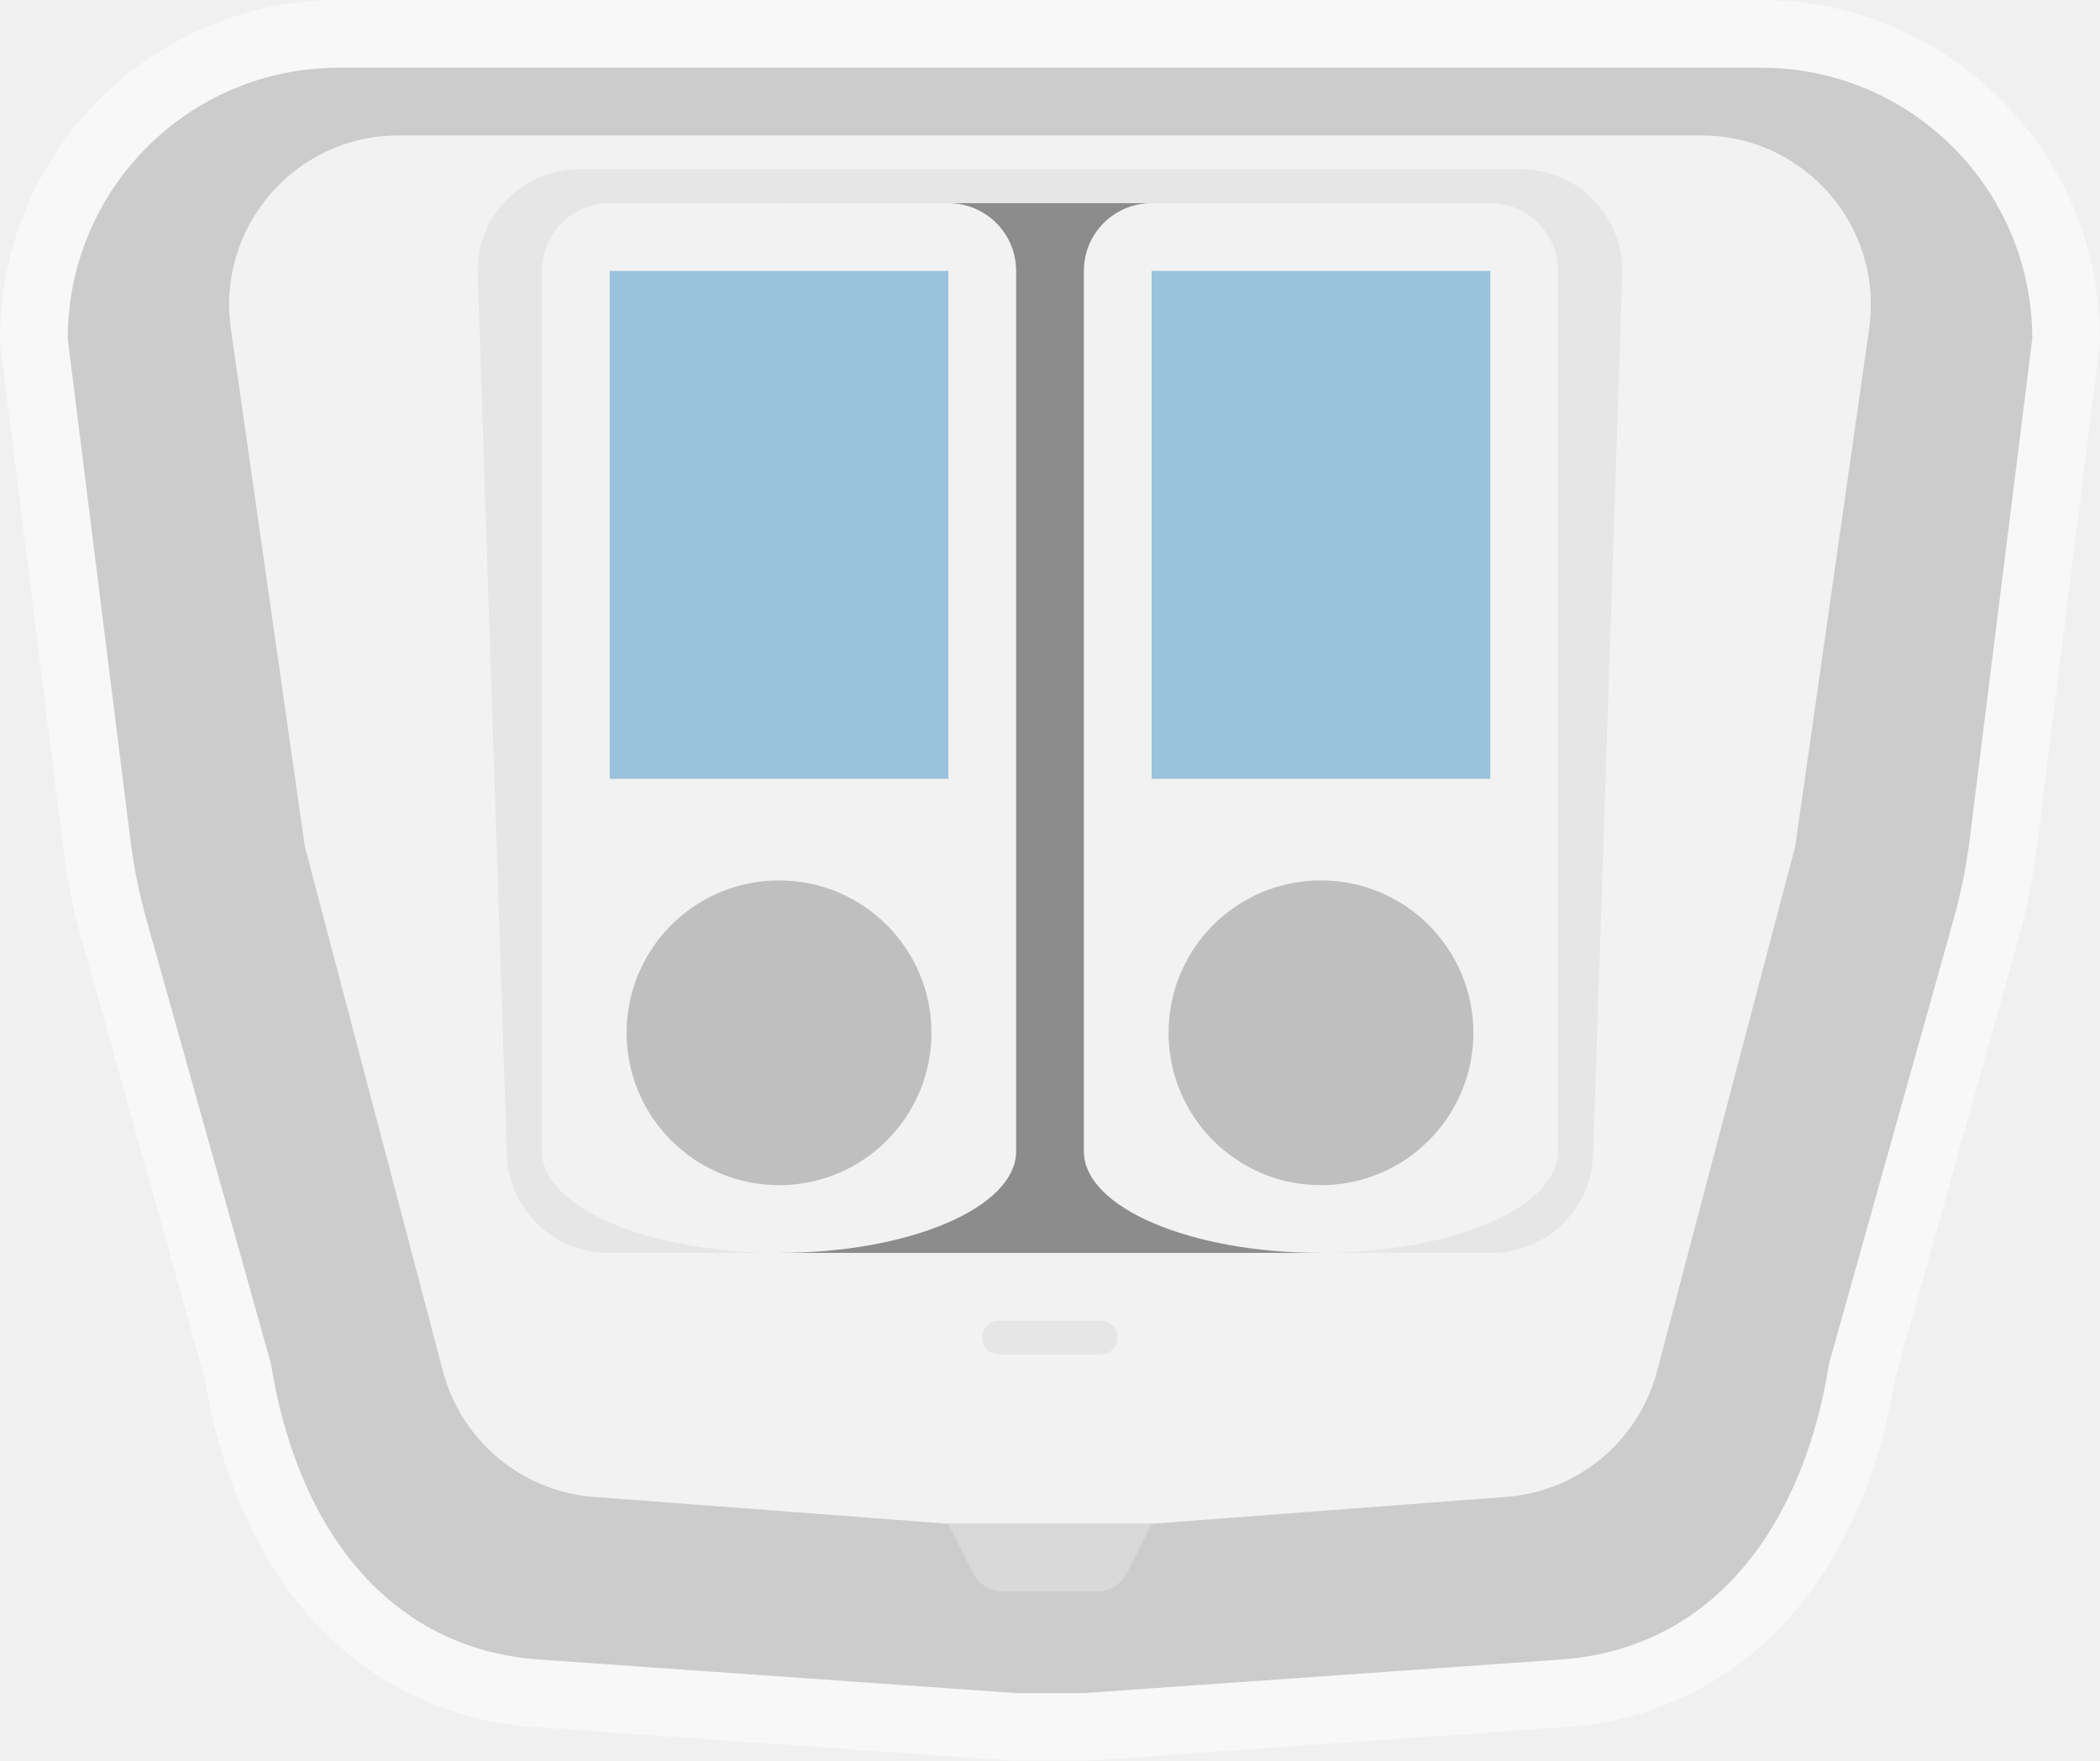
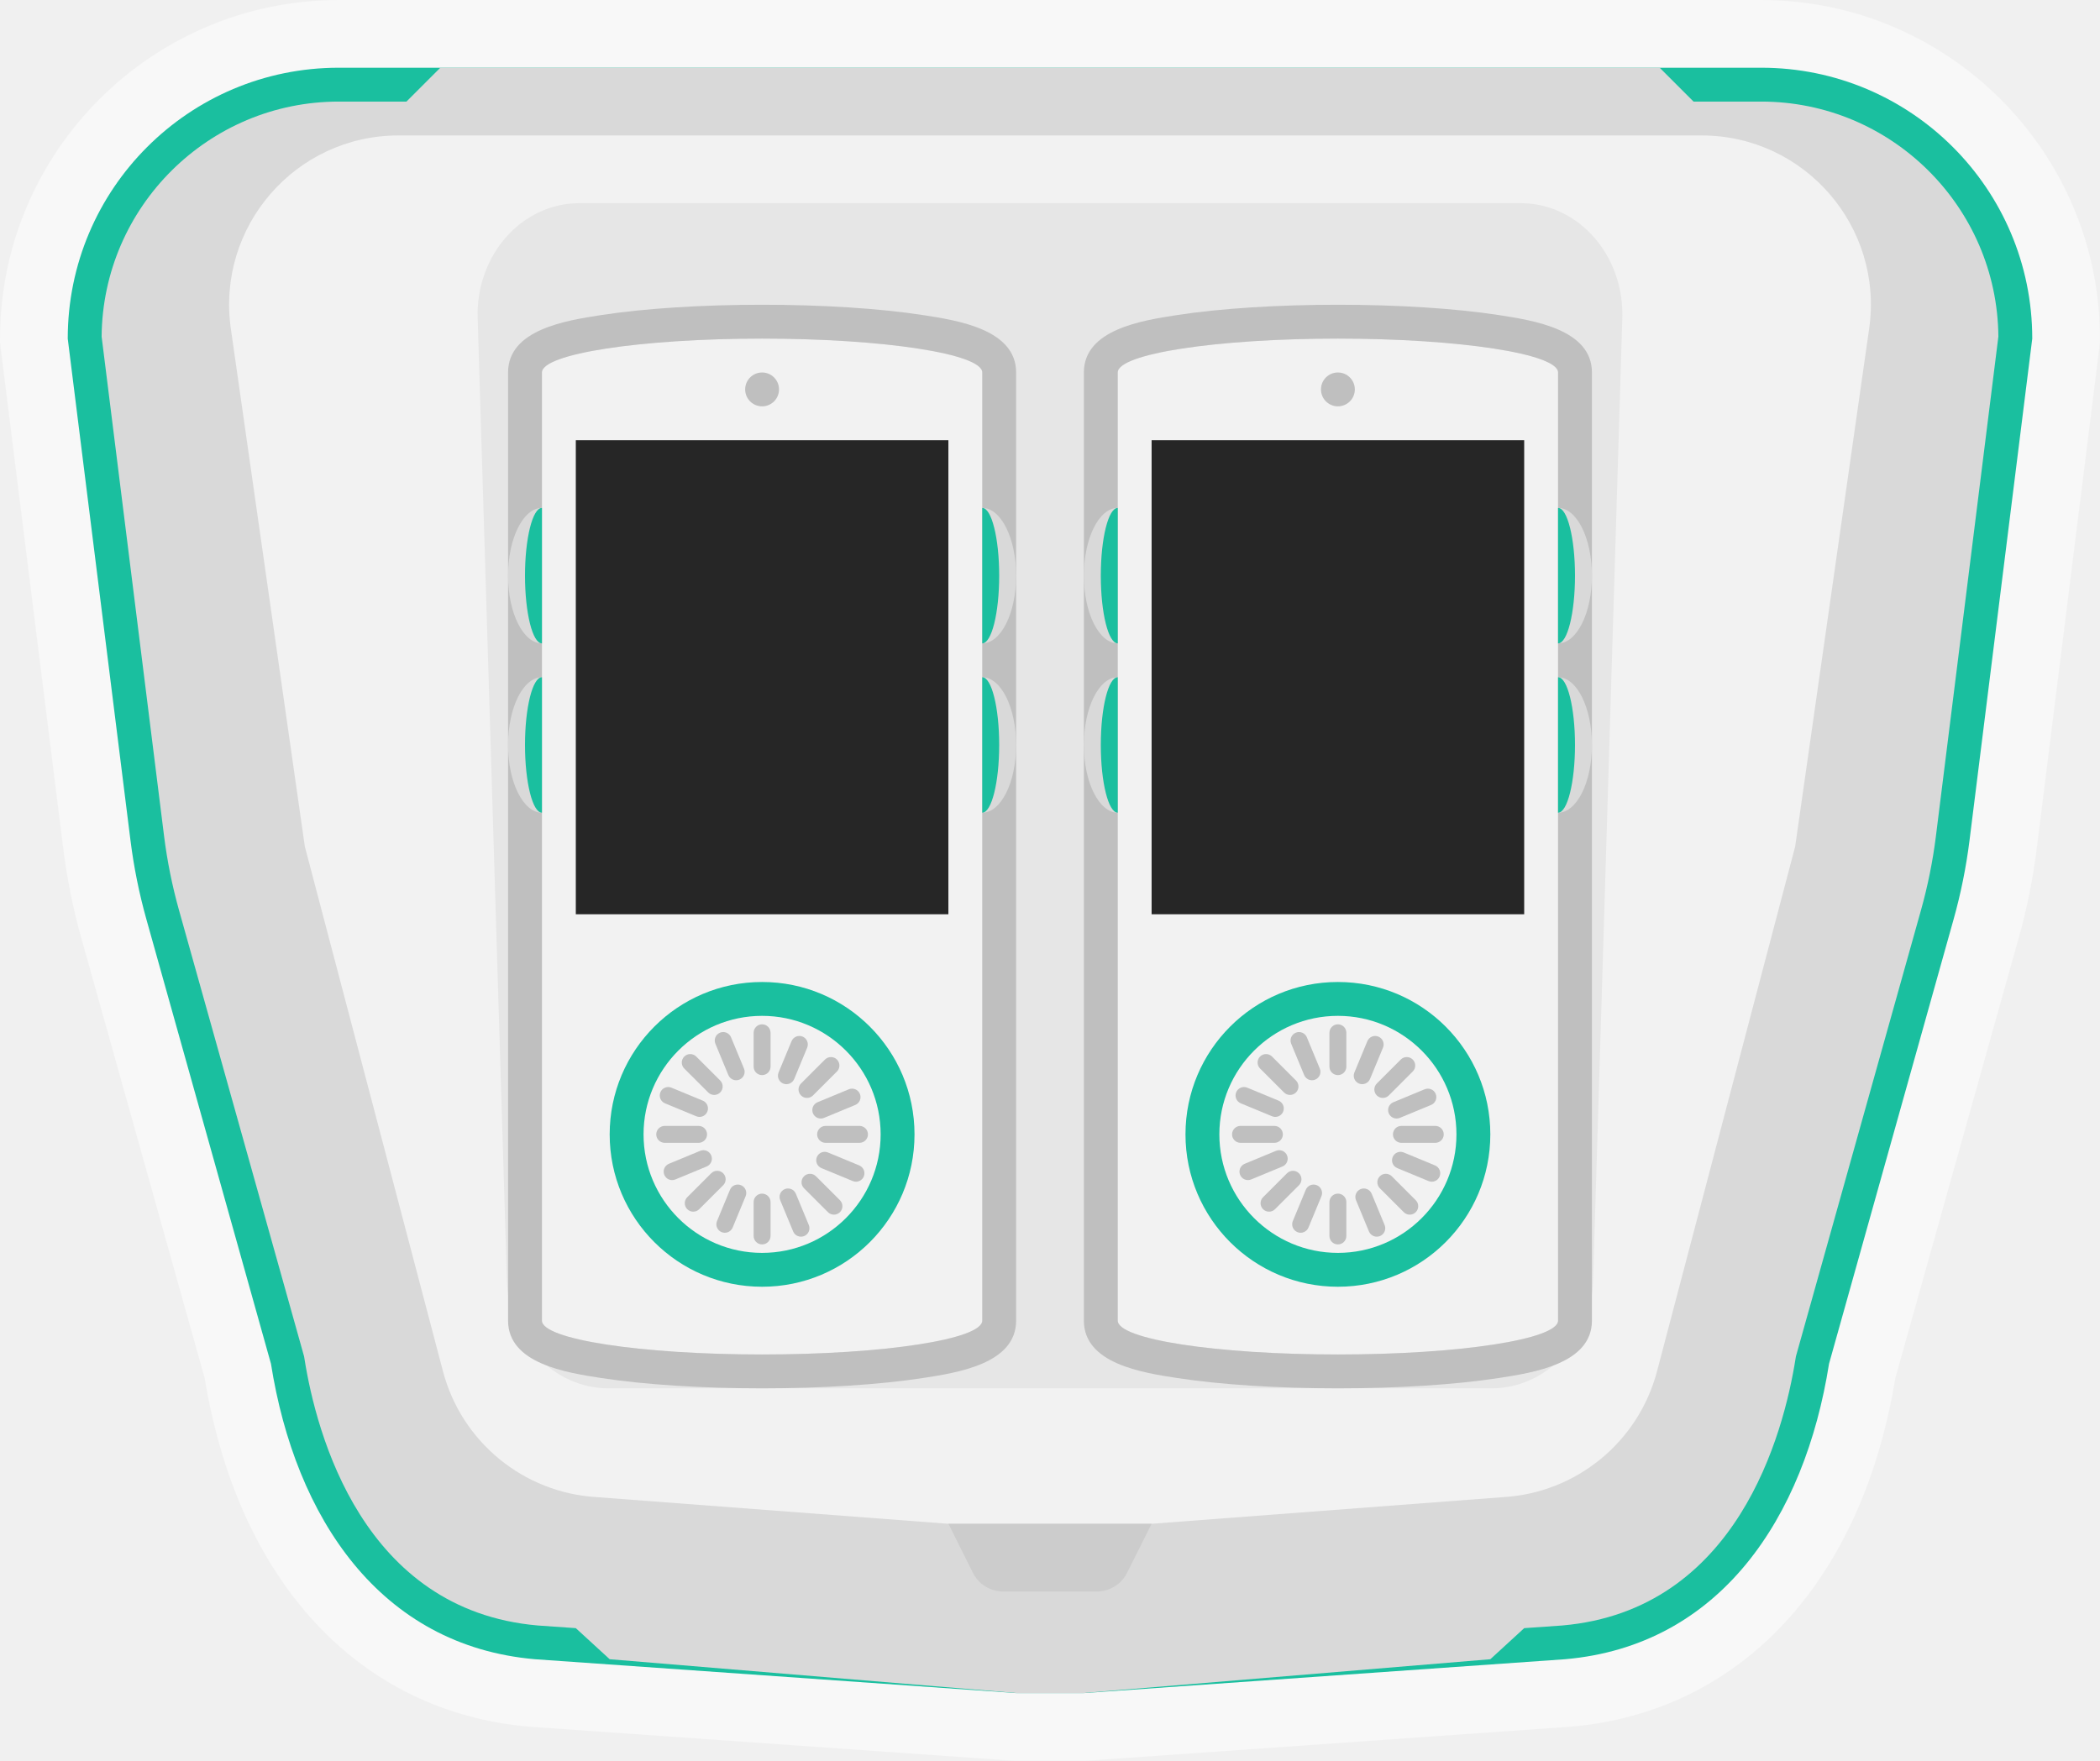
<svg xmlns="http://www.w3.org/2000/svg" viewBox="0 0 330.667 277.333" height="277.333" width="330.667" xml:space="preserve" id="svg2" version="1.1">
  <defs id="defs6">
    <clipPath id="clipPath18" clipPathUnits="userSpaceOnUse">
      <path id="path16" d="M 0,256 H 256 V 0 H 0 Z" />
    </clipPath>
    <clipPath id="clipPath26" clipPathUnits="userSpaceOnUse">
      <path id="path24" d="M 4,232 H 252 V 24 H 4 Z" />
    </clipPath>
  </defs>
  <g transform="matrix(1.333333,0,0,-1.333333,-5.333333,309.3333)" id="g10">
    <g id="g12">
      <g clip-path="url(#clipPath18)" id="g14">
        <g id="g20">
          <g id="g22" />
          <g id="g34">
            <g style="opacity:0.5" id="g32" clip-path="url(#clipPath26)">
              <g id="g30" transform="translate(212,232)">
                <path id="path28" style="fill:#ffffff;fill-opacity:1;fill-rule:nonzero;stroke:none" d="m 0,0 h -84 -84 c -22.056,0 -40,-17.944 -40,-40 v -0.498 l 0.062,-0.494 7.408,-59.265 c 0.442,-3.535 1.153,-7.066 2.114,-10.497 l 14.59,-52.066 c 3.95,-24.035 18.24,-39.406 38.299,-41.15 l 0.066,-0.006 0.065,-0.004 56.834,-4 0.281,-0.02 h 0.281 4 4 0.281 l 0.281,0.02 56.834,4 0.065,0.004 0.066,0.006 c 20.059,1.744 34.35,17.115 38.299,41.15 l 14.59,52.066 c 0.961,3.431 1.672,6.962 2.114,10.497 l 7.408,59.265 0.062,0.494 V -40 C 40,-17.944 22.056,0 0,0" />
              </g>
            </g>
          </g>
        </g>
        <g transform="translate(212,224)" id="g36">
-           <path id="path38" style="fill:#cccccc;fill-opacity:1;fill-rule:nonzero;stroke:none" d="m 0,0 h -84 -84 c -17.673,0 -32,-14.327 -32,-32 l 7.408,-59.265 c 0.394,-3.152 1.022,-6.271 1.88,-9.33 L -176,-153.099 c 2.866,-18.154 12.856,-33.309 31.166,-34.901 L -88,-192 h 4 4 l 56.834,4 c 18.31,1.592 28.3,16.747 31.166,34.901 l 14.713,52.504 c 0.856,3.059 1.485,6.178 1.879,9.33 L 32,-32 C 32,-14.327 17.673,0 0,0" />
-         </g>
-         <g transform="translate(204.9395,216)" id="g40">
-           <path id="path42" style="fill:#f2f2f2;fill-opacity:1;fill-rule:nonzero;stroke:none" d="m 0,0 h -153.879 c -12.171,0 -21.52,-10.78 -19.799,-22.829 l 8.739,-61.171 16.309,-61.976 c 2.201,-8.366 9.531,-14.368 18.167,-14.876 L -88.939,-164 h 24 l 41.523,3.148 c 8.636,0.508 15.966,6.51 18.167,14.876 L 11.061,-84 19.799,-22.829 C 21.521,-10.78 12.171,0 0,0" />
-         </g>
-         <g transform="translate(134,72)" id="g44">
-           <path id="path46" style="fill:#e6e6e6;fill-opacity:1;fill-rule:nonzero;stroke:none" d="m 0,0 h -12 c -1.104,0 -2,0.896 -2,2 0,1.104 0.896,2 2,2 H 0 C 1.104,4 2,3.104 2,2 2,0.896 1.104,0 0,0" />
+           <path id="path38" style="fill:#1abf9f;fill-opacity:1;fill-rule:nonzero;stroke:none" d="m 0,0 h -84 -84 c -17.673,0 -32,-14.327 -32,-32 l 7.408,-59.265 c 0.394,-3.152 1.022,-6.271 1.88,-9.33 L -176,-153.099 c 2.867,-18.154 12.856,-33.309 31.166,-34.901 L -88,-192 h 4 4 l 56.834,4 c 18.31,1.592 28.3,16.747 31.166,34.901 l 14.712,52.504 c 0.857,3.059 1.486,6.178 1.88,9.33 L 32,-32 C 32,-14.327 17.673,0 0,0" />
+         </g>
+         <g transform="translate(212,220)" id="g40">
+           <path id="path42" style="fill:#d9d9d9;fill-opacity:1;fill-rule:nonzero;stroke:none" d="m 0,0 c 15.359,0 27.869,-12.43 27.999,-27.759 l -7.376,-59.01 c -0.368,-2.945 -0.961,-5.888 -1.763,-8.747 l -14.712,-52.504 -0.063,-0.224 -0.036,-0.232 c -1.403,-8.879 -6.891,-29.721 -27.53,-31.537 L -28,-180.33 -32,-184 -80.141,-188 H -84 -87.859 l -48.141,4 -4,3.67 -4.519,0.317 c -20.64,1.816 -26.128,22.658 -27.53,31.537 l -0.036,0.232 -0.063,0.224 -14.713,52.504 c -0.801,2.859 -1.394,5.802 -1.762,8.747 l -7.376,59.01 C -195.87,-12.43 -183.359,0 -168,0 h 8 l 4,4 h 72 72 l 4,-4 h 8" />
+         </g>
+         <g transform="translate(204.9395,216)" id="g44">
+           <path id="path46" style="fill:#f2f2f2;fill-opacity:1;fill-rule:nonzero;stroke:none" d="m 0,0 h -153.879 c -12.171,0 -21.52,-10.78 -19.799,-22.829 l 8.739,-61.171 16.309,-61.976 c 2.201,-8.366 9.531,-14.368 18.167,-14.876 L -88.939,-164 h 24 l 41.523,3.148 c 8.636,0.508 15.966,6.51 18.167,14.876 L 11.061,-84 19.799,-22.829 C 21.521,-10.78 12.171,0 0,0" />
        </g>
        <g transform="translate(133.5283,44)" id="g48">
-           <path id="path50" style="fill:#d9d9d9;fill-opacity:1;fill-rule:nonzero;stroke:none" d="m 0,0 h -11.056 c -1.515,0 -2.901,0.856 -3.578,2.211 L -17.528,8 h 24 L 3.577,2.211 C 2.899,0.856 1.515,0 0,0" />
-         </g>
-         <g transform="translate(180.1416,84)" id="g52">
-           <path id="path54" style="fill:#e6e6e6;fill-opacity:1;fill-rule:nonzero;stroke:none" d="m 0,0 h -104.283 c -6.473,0 -11.779,5.133 -11.994,11.602 l -3.453,104 c -0.225,6.779 5.21,12.398 11.994,12.398 H 3.453 c 6.784,0 12.219,-5.619 11.993,-12.398 l -3.453,-104 C 11.779,5.133 6.473,0 0,0" />
-         </g>
-         <path id="path56" style="fill:#8c8c8c;fill-opacity:1;fill-rule:nonzero;stroke:none" d="M 160,84 H 96 v 124 h 64 z" />
-         <g transform="translate(140,208)" id="g58">
-           <path id="path60" style="fill:#f2f2f2;fill-opacity:1;fill-rule:nonzero;stroke:none" d="m 0,0 c -4.418,0 -8,-3.582 -8,-8 v -104 c 0,-6.627 12.536,-12 28,-12 15.464,0 28,5.373 28,12 V -8 c 0,4.418 -3.582,8 -8,8 z" />
-         </g>
-         <path id="path62" style="fill:#9bc2dd;fill-opacity:1;fill-rule:nonzero;stroke:none" d="m 180,140 h -40 v 60 h 40 z" />
-         <g transform="translate(178,110)" id="g64">
-           <path id="path66" style="fill:#bfbfbf;fill-opacity:1;fill-rule:nonzero;stroke:none" d="m 0,0 c 0,-9.941 -8.059,-18 -18,-18 -9.941,0 -18,8.059 -18,18 0,9.941 8.059,18 18,18 C -8.059,18 0,9.941 0,0" />
-         </g>
-         <g transform="translate(76,208)" id="g68">
-           <path id="path70" style="fill:#f2f2f2;fill-opacity:1;fill-rule:nonzero;stroke:none" d="m 0,0 c -4.418,0 -8,-3.582 -8,-8 v -104 c 0,-6.627 12.536,-12 28,-12 15.464,0 28,5.373 28,12 V -8 c 0,4.418 -3.582,8 -8,8 z" />
-         </g>
-         <path id="path72" style="fill:#9bc2dd;fill-opacity:1;fill-rule:nonzero;stroke:none" d="M 116,140 H 76 v 60 h 40 z" />
-         <g transform="translate(114,110)" id="g74">
-           <path id="path76" style="fill:#bfbfbf;fill-opacity:1;fill-rule:nonzero;stroke:none" d="m 0,0 c 0,-9.941 -8.059,-18 -18,-18 -9.941,0 -18,8.059 -18,18 0,9.941 8.059,18 18,18 C -8.059,18 0,9.941 0,0" />
+           <path id="path50" style="fill:#cccccc;fill-opacity:1;fill-rule:nonzero;stroke:none" d="m 0,0 h -11.056 c -1.515,0 -2.901,0.856 -3.578,2.211 L -17.528,8 h 24 L 3.577,2.211 C 2.899,0.856 1.515,0 0,0" />
+         </g>
+         <g transform="translate(180.1416,68)" id="g52">
+           <path id="path54" style="fill:#e6e6e6;fill-opacity:1;fill-rule:nonzero;stroke:none" d="m 0,0 h -104.283 c -6.473,0 -11.779,5.614 -11.994,12.689 l -3.453,113.75 c -0.225,7.416 5.21,13.561 11.994,13.561 H 3.453 c 6.784,0 12.219,-6.145 11.993,-13.561 L 11.993,12.689 C 11.779,5.614 6.473,0 0,0" />
+         </g>
+         <g transform="translate(94,192)" id="g56">
+           <path id="path58" style="fill:#f2f2f2;fill-opacity:1;fill-rule:nonzero;stroke:none" d="m 0,0 c -14.359,0 -26,-1.791 -26,-4 v -112 c 0,-2.209 11.641,-4 26,-4 14.359,0 26,1.791 26,4 V -4 C 26,-1.791 14.359,0 0,0" />
+         </g>
+         <g transform="translate(94,196)" id="g60">
+           <path id="path62" style="fill:#bfbfbf;fill-opacity:1;fill-rule:nonzero;stroke:none" d="M 0,0 C -7.142,0 -13.887,-0.433 -18.993,-1.218 -23.11,-1.852 -30,-2.912 -30,-8 v -112 c 0,-5.089 6.89,-6.148 11.007,-6.782 C -13.887,-127.567 -7.142,-128 0,-128 c 7.142,0 13.887,0.433 18.993,1.218 C 23.11,-126.148 30,-125.089 30,-120 V -8 c 0,5.088 -6.89,6.148 -11.007,6.782 C 13.887,-0.433 7.142,0 0,0 m 0,-4 c 14.359,0 26,-1.791 26,-4 v -112 c 0,-2.209 -11.641,-4 -26,-4 -14.359,0 -26,1.791 -26,4 V -8 c 0,2.209 11.641,4 26,4" />
+         </g>
+         <path id="path64" style="fill:#262626;fill-opacity:1;fill-rule:nonzero;stroke:none" d="M 116,124 H 72 v 56 h 44 z" />
+         <g transform="translate(94,116)" id="g66">
+           <path id="path68" style="fill:#1abf9f;fill-opacity:1;fill-rule:nonzero;stroke:none" d="m 0,0 c -9.941,0 -18,-8.059 -18,-18 0,-9.941 8.059,-18 18,-18 9.941,0 18,8.059 18,18 C 18,-8.059 9.941,0 0,0" />
+         </g>
+         <g transform="translate(94,112)" id="g70">
+           <path id="path72" style="fill:#f2f2f2;fill-opacity:1;fill-rule:nonzero;stroke:none" d="m 0,0 c 7.72,0 14,-6.28 14,-14 0,-7.72 -6.28,-14 -14,-14 -7.72,0 -14,6.28 -14,14 0,7.72 6.28,14 14,14" />
+         </g>
+         <g transform="translate(120,172)" id="g74">
+           <path id="path76" style="fill:#d9d9d9;fill-opacity:1;fill-rule:nonzero;stroke:none" d="m 0,0 v -16 c 2.209,0 4,3.582 4,8 0,4.418 -1.791,8 -4,8" />
+         </g>
+         <g transform="translate(120,152)" id="g78">
+           <path id="path80" style="fill:#d9d9d9;fill-opacity:1;fill-rule:nonzero;stroke:none" d="m 0,0 v -16 c 2.209,0 4,3.582 4,8 0,4.418 -1.791,8 -4,8" />
+         </g>
+         <g transform="translate(68,136)" id="g82">
+           <path id="path84" style="fill:#d9d9d9;fill-opacity:1;fill-rule:nonzero;stroke:none" d="M 0,0 V 16 C -2.209,16 -4,12.418 -4,8 -4,3.582 -2.209,0 0,0" />
+         </g>
+         <g transform="translate(68,156)" id="g86">
+           <path id="path88" style="fill:#d9d9d9;fill-opacity:1;fill-rule:nonzero;stroke:none" d="M 0,0 V 16 C -2.209,16 -4,12.418 -4,8 -4,3.582 -2.209,0 0,0" />
+         </g>
+         <g transform="translate(96,186)" id="g90">
+           <path id="path92" style="fill:#bfbfbf;fill-opacity:1;fill-rule:nonzero;stroke:none" d="m 0,0 c 0,-1.104 -0.896,-2 -2,-2 -1.104,0 -2,0.896 -2,2 0,1.104 0.896,2 2,2 1.104,0 2,-0.896 2,-2" />
+         </g>
+         <g transform="translate(94,105)" id="g94">
+           <path id="path96" style="fill:#bfbfbf;fill-opacity:1;fill-rule:nonzero;stroke:none" d="M 0,0 V 0 C -0.552,0 -1,0.447 -1,1 V 5 C -1,5.553 -0.552,6 0,6 0.552,6 1,5.553 1,5 V 1 C 1,0.447 0.552,0 0,0" />
+         </g>
+         <g transform="translate(94,85)" id="g98">
+           <path id="path100" style="fill:#bfbfbf;fill-opacity:1;fill-rule:nonzero;stroke:none" d="M 0,0 V 0 C -0.552,0 -1,0.447 -1,1 V 5 C -1,5.553 -0.552,6 0,6 0.552,6 1,5.553 1,5 V 1 C 1,0.447 0.552,0 0,0" />
+         </g>
+         <g transform="translate(100.5,98)" id="g102">
+           <path id="path104" style="fill:#bfbfbf;fill-opacity:1;fill-rule:nonzero;stroke:none" d="M 0,0 V 0 C 0,0.553 0.448,1 1,1 H 5 C 5.552,1 6,0.553 6,0 6,-0.553 5.552,-1 5,-1 H 1 C 0.448,-1 0,-0.553 0,0" />
+         </g>
+         <g transform="translate(81.5,98)" id="g106">
+           <path id="path108" style="fill:#bfbfbf;fill-opacity:1;fill-rule:nonzero;stroke:none" d="M 0,0 V 0 C 0,0.553 0.448,1 1,1 H 5 C 5.552,1 6,0.553 6,0 6,-0.553 5.552,-1 5,-1 H 1 C 0.448,-1 0,-0.553 0,0" />
+         </g>
+         <g transform="translate(87.5327,100.6787)" id="g110">
+           <path id="path112" style="fill:#bfbfbf;fill-opacity:1;fill-rule:nonzero;stroke:none" d="m 0,0 v 0 c -0.211,-0.51 -0.796,-0.753 -1.307,-0.541 l -3.695,1.53 c -0.51,0.212 -0.752,0.797 -0.541,1.307 0.211,0.511 0.796,0.753 1.306,0.541 l 3.696,-1.53 C -0.031,1.096 0.211,0.511 0,0" />
+         </g>
+         <g transform="translate(106.0103,93.0254)" id="g114">
+           <path id="path116" style="fill:#bfbfbf;fill-opacity:1;fill-rule:nonzero;stroke:none" d="m 0,0 v 0 c -0.211,-0.511 -0.796,-0.753 -1.306,-0.541 l -3.696,1.53 c -0.51,0.211 -0.752,0.796 -0.541,1.307 0.211,0.51 0.796,0.753 1.307,0.541 l 3.695,-1.53 C -0.031,1.095 0.211,0.51 0,0" />
+         </g>
+         <g transform="translate(96.4873,104.0049)" id="g118">
+           <path id="path120" style="fill:#bfbfbf;fill-opacity:1;fill-rule:nonzero;stroke:none" d="M 0,0 V 0 C -0.51,0.212 -0.752,0.797 -0.541,1.307 L 0.99,5.002 C 1.201,5.513 1.786,5.755 2.296,5.544 2.807,5.332 3.049,4.747 2.837,4.237 L 1.307,0.542 C 1.095,0.031 0.51,-0.211 0,0" />
+         </g>
+         <g transform="translate(89.2163,86.4512)" id="g122">
+           <path id="path124" style="fill:#bfbfbf;fill-opacity:1;fill-rule:nonzero;stroke:none" d="M 0,0 V 0 C -0.51,0.212 -0.752,0.797 -0.541,1.307 L 0.99,5.002 C 1.201,5.513 1.786,5.755 2.296,5.544 2.807,5.332 3.049,4.747 2.837,4.237 L 1.307,0.542 C 1.095,0.031 0.51,-0.211 0,0" />
+         </g>
+         <g transform="translate(91.3213,104.4668)" id="g126">
+           <path id="path128" style="fill:#bfbfbf;fill-opacity:1;fill-rule:nonzero;stroke:none" d="m 0,0 v 0 c -0.51,-0.211 -1.095,0.031 -1.307,0.542 l -1.53,3.695 c -0.212,0.51 0.03,1.095 0.541,1.307 0.51,0.211 1.095,-0.031 1.306,-0.541 L 0.541,1.307 C 0.752,0.797 0.51,0.212 0,0" />
+         </g>
+         <g transform="translate(98.9751,85.9893)" id="g130">
+           <path id="path132" style="fill:#bfbfbf;fill-opacity:1;fill-rule:nonzero;stroke:none" d="m 0,0 v 0 c -0.51,-0.211 -1.095,0.031 -1.307,0.541 l -1.53,3.696 c -0.212,0.51 0.03,1.095 0.541,1.307 0.51,0.211 1.095,-0.031 1.306,-0.542 L 0.541,1.307 C 0.752,0.797 0.51,0.212 0,0" />
+         </g>
+         <g transform="translate(100.0054,100.4873)" id="g134">
+           <path id="path136" style="fill:#bfbfbf;fill-opacity:1;fill-rule:nonzero;stroke:none" d="M 0,0 V 0 C -0.211,0.511 0.031,1.096 0.541,1.307 L 4.236,2.838 C 4.747,3.049 5.332,2.807 5.543,2.296 5.754,1.786 5.512,1.201 5.002,0.989 L 1.307,-0.541 C 0.796,-0.752 0.211,-0.51 0,0" />
+         </g>
+         <g transform="translate(82.4517,93.2168)" id="g138">
+           <path id="path140" style="fill:#bfbfbf;fill-opacity:1;fill-rule:nonzero;stroke:none" d="m 0,0 v 0 c -0.211,0.51 0.031,1.095 0.541,1.307 l 3.695,1.53 C 4.747,3.048 5.332,2.806 5.543,2.296 5.754,1.785 5.512,1.2 5.002,0.989 L 1.307,-0.542 C 0.796,-0.753 0.211,-0.511 0,0" />
+         </g>
+         <g transform="translate(89.0503,102.9502)" id="g142">
+           <path id="path144" style="fill:#bfbfbf;fill-opacity:1;fill-rule:nonzero;stroke:none" d="m 0,0 v 0 c -0.391,-0.391 -1.024,-0.391 -1.414,0 l -2.829,2.828 c -0.39,0.391 -0.39,1.024 0,1.414 0.391,0.391 1.024,0.391 1.414,0 L 0,1.414 C 0.391,1.023 0.391,0.39 0,0" />
+         </g>
+         <g transform="translate(103.1924,88.8076)" id="g146">
+           <path id="path148" style="fill:#bfbfbf;fill-opacity:1;fill-rule:nonzero;stroke:none" d="m 0,0 v 0 c -0.391,-0.391 -1.024,-0.391 -1.414,0 l -2.829,2.828 c -0.39,0.391 -0.39,1.025 0,1.414 0.391,0.391 1.024,0.391 1.414,0 L 0,1.414 C 0.391,1.023 0.391,0.391 0,0" />
+         </g>
+         <g transform="translate(98.5962,102.5967)" id="g150">
+           <path id="path152" style="fill:#bfbfbf;fill-opacity:1;fill-rule:nonzero;stroke:none" d="m 0,0 v 0 c -0.391,0.39 -0.391,1.023 0,1.414 l 2.829,2.828 c 0.39,0.391 1.023,0.391 1.414,0 0.39,-0.39 0.39,-1.023 0,-1.414 L 1.414,0 C 1.024,-0.391 0.391,-0.391 0,0" />
+         </g>
+         <g transform="translate(85.1611,89.1611)" id="g154">
+           <path id="path156" style="fill:#bfbfbf;fill-opacity:1;fill-rule:nonzero;stroke:none" d="m 0,0 v 0 c -0.391,0.391 -0.391,1.023 0,1.414 l 2.829,2.828 c 0.39,0.391 1.023,0.391 1.414,0 0.39,-0.389 0.39,-1.023 0,-1.414 L 1.414,0 C 1.024,-0.391 0.391,-0.391 0,0" />
+         </g>
+         <g transform="translate(162,192)" id="g158">
+           <path id="path160" style="fill:#f2f2f2;fill-opacity:1;fill-rule:nonzero;stroke:none" d="m 0,0 c -14.359,0 -26,-1.791 -26,-4 v -112 c 0,-2.209 11.641,-4 26,-4 14.359,0 26,1.791 26,4 V -4 C 26,-1.791 14.359,0 0,0" />
+         </g>
+         <g transform="translate(162,196)" id="g162">
+           <path id="path164" style="fill:#bfbfbf;fill-opacity:1;fill-rule:nonzero;stroke:none" d="M 0,0 C -7.143,0 -13.888,-0.433 -18.993,-1.218 -23.109,-1.852 -30,-2.912 -30,-8 v -112 c 0,-5.089 6.891,-6.148 11.007,-6.782 C -13.888,-127.567 -7.142,-128 0,-128 c 7.142,0 13.888,0.433 18.993,1.218 C 23.109,-126.148 30,-125.089 30,-120 V -8 c 0,5.088 -6.891,6.148 -11.007,6.782 C 13.888,-0.433 7.143,0 0,0 m 0,-4 c 14.359,0 26,-1.791 26,-4 v -112 c 0,-2.209 -11.641,-4 -26,-4 -14.359,0 -26,1.791 -26,4 V -8 c 0,2.209 11.641,4 26,4" />
+         </g>
+         <path id="path166" style="fill:#262626;fill-opacity:1;fill-rule:nonzero;stroke:none" d="m 184,124 h -44 v 56 h 44 z" />
+         <g transform="translate(162,116)" id="g168">
+           <path id="path170" style="fill:#1abf9f;fill-opacity:1;fill-rule:nonzero;stroke:none" d="m 0,0 c -9.941,0 -18,-8.059 -18,-18 0,-9.941 8.059,-18 18,-18 9.941,0 18,8.059 18,18 C 18,-8.059 9.941,0 0,0" />
+         </g>
+         <g transform="translate(162,112)" id="g172">
+           <path id="path174" style="fill:#f2f2f2;fill-opacity:1;fill-rule:nonzero;stroke:none" d="m 0,0 c 7.72,0 14,-6.28 14,-14 0,-7.72 -6.28,-14 -14,-14 -7.72,0 -14,6.28 -14,14 0,7.72 6.28,14 14,14" />
+         </g>
+         <g transform="translate(188,172)" id="g176">
+           <path id="path178" style="fill:#d9d9d9;fill-opacity:1;fill-rule:nonzero;stroke:none" d="m 0,0 v -16 c 2.209,0 4,3.582 4,8 0,4.418 -1.791,8 -4,8" />
+         </g>
+         <g transform="translate(188,152)" id="g180">
+           <path id="path182" style="fill:#d9d9d9;fill-opacity:1;fill-rule:nonzero;stroke:none" d="m 0,0 v -16 c 2.209,0 4,3.582 4,8 0,4.418 -1.791,8 -4,8" />
+         </g>
+         <g transform="translate(136,136)" id="g184">
+           <path id="path186" style="fill:#d9d9d9;fill-opacity:1;fill-rule:nonzero;stroke:none" d="M 0,0 V 16 C -2.209,16 -4,12.418 -4,8 -4,3.582 -2.209,0 0,0" />
+         </g>
+         <g transform="translate(136,156)" id="g188">
+           <path id="path190" style="fill:#d9d9d9;fill-opacity:1;fill-rule:nonzero;stroke:none" d="M 0,0 V 16 C -2.209,16 -4,12.418 -4,8 -4,3.582 -2.209,0 0,0" />
+         </g>
+         <g transform="translate(164,186)" id="g192">
+           <path id="path194" style="fill:#bfbfbf;fill-opacity:1;fill-rule:nonzero;stroke:none" d="m 0,0 c 0,-1.104 -0.896,-2 -2,-2 -1.104,0 -2,0.896 -2,2 0,1.104 0.896,2 2,2 1.104,0 2,-0.896 2,-2" />
+         </g>
+         <g transform="translate(162,105)" id="g196">
+           <path id="path198" style="fill:#bfbfbf;fill-opacity:1;fill-rule:nonzero;stroke:none" d="M 0,0 V 0 C -0.553,0 -1,0.447 -1,1 V 5 C -1,5.553 -0.553,6 0,6 0.553,6 1,5.553 1,5 V 1 C 1,0.447 0.553,0 0,0" />
+         </g>
+         <g transform="translate(162,85)" id="g200">
+           <path id="path202" style="fill:#bfbfbf;fill-opacity:1;fill-rule:nonzero;stroke:none" d="M 0,0 V 0 C -0.553,0 -1,0.447 -1,1 V 5 C -1,5.553 -0.553,6 0,6 0.553,6 1,5.553 1,5 V 1 C 1,0.447 0.553,0 0,0" />
+         </g>
+         <g transform="translate(168.5,98)" id="g204">
+           <path id="path206" style="fill:#bfbfbf;fill-opacity:1;fill-rule:nonzero;stroke:none" d="M 0,0 V 0 C 0,0.553 0.447,1 1,1 H 5 C 5.553,1 6,0.553 6,0 6,-0.553 5.553,-1 5,-1 H 1 C 0.447,-1 0,-0.553 0,0" />
+         </g>
+         <g transform="translate(149.5,98)" id="g208">
+           <path id="path210" style="fill:#bfbfbf;fill-opacity:1;fill-rule:nonzero;stroke:none" d="M 0,0 V 0 C 0,0.553 0.447,1 1,1 H 5 C 5.553,1 6,0.553 6,0 6,-0.553 5.553,-1 5,-1 H 1 C 0.447,-1 0,-0.553 0,0" />
+         </g>
+         <g transform="translate(155.5332,100.6787)" id="g212">
+           <path id="path214" style="fill:#bfbfbf;fill-opacity:1;fill-rule:nonzero;stroke:none" d="m 0,0 v 0 c -0.212,-0.51 -0.797,-0.753 -1.307,-0.541 l -3.696,1.53 c -0.51,0.212 -0.752,0.797 -0.541,1.307 0.212,0.511 0.797,0.753 1.307,0.541 l 3.695,-1.53 C -0.031,1.096 0.211,0.511 0,0" />
+         </g>
+         <g transform="translate(174.0107,93.0254)" id="g216">
+           <path id="path218" style="fill:#bfbfbf;fill-opacity:1;fill-rule:nonzero;stroke:none" d="m 0,0 v 0 c -0.212,-0.511 -0.797,-0.753 -1.307,-0.541 l -3.695,1.53 c -0.511,0.211 -0.753,0.796 -0.542,1.307 0.212,0.51 0.797,0.753 1.307,0.541 l 3.696,-1.53 C -0.031,1.095 0.211,0.51 0,0" />
+         </g>
+         <g transform="translate(164.4873,104.0049)" id="g220">
+           <path id="path222" style="fill:#bfbfbf;fill-opacity:1;fill-rule:nonzero;stroke:none" d="m 0,0 v 0 c -0.51,0.212 -0.752,0.797 -0.541,1.307 l 1.53,3.695 C 1.201,5.513 1.786,5.755 2.296,5.544 2.807,5.332 3.049,4.747 2.838,4.237 L 1.307,0.542 C 1.096,0.031 0.511,-0.211 0,0" />
+         </g>
+         <g transform="translate(157.2168,86.4512)" id="g224">
+           <path id="path226" style="fill:#bfbfbf;fill-opacity:1;fill-rule:nonzero;stroke:none" d="M 0,0 V 0 C -0.511,0.212 -0.753,0.797 -0.542,1.307 L 0.989,5.002 C 1.2,5.513 1.785,5.755 2.296,5.544 2.806,5.332 3.048,4.747 2.837,4.237 L 1.307,0.542 C 1.095,0.031 0.51,-0.211 0,0" />
+         </g>
+         <g transform="translate(159.3213,104.4668)" id="g228">
+           <path id="path230" style="fill:#bfbfbf;fill-opacity:1;fill-rule:nonzero;stroke:none" d="m 0,0 v 0 c -0.511,-0.211 -1.096,0.031 -1.307,0.542 l -1.53,3.695 c -0.212,0.51 0.03,1.095 0.541,1.307 0.51,0.211 1.095,-0.031 1.307,-0.541 L 0.541,1.307 C 0.753,0.797 0.51,0.212 0,0" />
+         </g>
+         <g transform="translate(166.9746,85.9893)" id="g232">
+           <path id="path234" style="fill:#bfbfbf;fill-opacity:1;fill-rule:nonzero;stroke:none" d="m 0,0 v 0 c -0.51,-0.211 -1.095,0.031 -1.307,0.541 l -1.53,3.696 c -0.212,0.51 0.031,1.095 0.541,1.307 0.511,0.211 1.096,-0.031 1.307,-0.542 L 0.541,1.307 C 0.753,0.797 0.511,0.212 0,0" />
+         </g>
+         <g transform="translate(168.0049,100.4873)" id="g236">
+           <path id="path238" style="fill:#bfbfbf;fill-opacity:1;fill-rule:nonzero;stroke:none" d="M 0,0 V 0 C -0.211,0.511 0.031,1.096 0.542,1.307 L 4.237,2.838 C 4.747,3.049 5.332,2.807 5.544,2.296 5.755,1.786 5.513,1.201 5.002,0.989 L 1.307,-0.541 C 0.797,-0.752 0.212,-0.51 0,0" />
+         </g>
+         <g transform="translate(150.4512,93.2168)" id="g240">
+           <path id="path242" style="fill:#bfbfbf;fill-opacity:1;fill-rule:nonzero;stroke:none" d="m 0,0 v 0 c -0.211,0.51 0.031,1.095 0.542,1.307 l 3.695,1.53 C 4.747,3.048 5.332,2.806 5.544,2.296 5.755,1.785 5.513,1.2 5.002,0.989 L 1.307,-0.542 C 0.797,-0.753 0.212,-0.511 0,0" />
+         </g>
+         <g transform="translate(157.0498,102.9502)" id="g244">
+           <path id="path246" style="fill:#bfbfbf;fill-opacity:1;fill-rule:nonzero;stroke:none" d="m 0,0 v 0 c -0.39,-0.391 -1.023,-0.391 -1.414,0 l -2.828,2.828 c -0.391,0.391 -0.391,1.024 0,1.414 0.39,0.391 1.023,0.391 1.414,0 L 0,1.414 C 0.391,1.023 0.391,0.39 0,0" />
+         </g>
+         <g transform="translate(171.1924,88.8076)" id="g248">
+           <path id="path250" style="fill:#bfbfbf;fill-opacity:1;fill-rule:nonzero;stroke:none" d="m 0,0 v 0 c -0.391,-0.391 -1.023,-0.391 -1.414,0 l -2.828,2.828 c -0.391,0.391 -0.391,1.025 0,1.414 0.389,0.391 1.023,0.391 1.414,0 L 0,1.414 C 0.391,1.023 0.391,0.391 0,0" />
+         </g>
+         <g transform="translate(166.5967,102.5967)" id="g252">
+           <path id="path254" style="fill:#bfbfbf;fill-opacity:1;fill-rule:nonzero;stroke:none" d="m 0,0 v 0 c -0.391,0.39 -0.391,1.023 0,1.414 l 2.828,2.828 c 0.391,0.391 1.024,0.391 1.414,0 0.391,-0.39 0.391,-1.023 0,-1.414 L 1.414,0 C 1.023,-0.391 0.39,-0.391 0,0" />
+         </g>
+         <g transform="translate(153.1611,89.1611)" id="g256">
+           <path id="path258" style="fill:#bfbfbf;fill-opacity:1;fill-rule:nonzero;stroke:none" d="m 0,0 v 0 c -0.391,0.391 -0.391,1.023 0,1.414 l 2.828,2.828 c 0.391,0.391 1.025,0.391 1.414,0 0.391,-0.389 0.391,-1.023 0,-1.414 L 1.414,0 C 1.023,-0.391 0.391,-0.391 0,0" />
+         </g>
+         <g transform="translate(134,164)" id="g260">
+           <path id="path262" style="fill:#1abf9f;fill-opacity:1;fill-rule:nonzero;stroke:none" d="M 0,0 C 0,-4.418 0.896,-8 2,-8 V 8 C 0.896,8 0,4.418 0,0" />
+         </g>
+         <g transform="translate(134,144)" id="g264">
+           <path id="path266" style="fill:#1abf9f;fill-opacity:1;fill-rule:nonzero;stroke:none" d="M 0,0 C 0,-4.418 0.896,-8 2,-8 V 8 C 0.896,8 0,4.418 0,0" />
+         </g>
+         <g transform="translate(66,164)" id="g268">
+           <path id="path270" style="fill:#1abf9f;fill-opacity:1;fill-rule:nonzero;stroke:none" d="M 0,0 C 0,-4.418 0.896,-8 2,-8 V 8 C 0.896,8 0,4.418 0,0" />
+         </g>
+         <g transform="translate(66,144)" id="g272">
+           <path id="path274" style="fill:#1abf9f;fill-opacity:1;fill-rule:nonzero;stroke:none" d="M 0,0 C 0,-4.418 0.896,-8 2,-8 V 8 C 0.896,8 0,4.418 0,0" />
+         </g>
+         <g transform="translate(190,144)" id="g276">
+           <path id="path278" style="fill:#1abf9f;fill-opacity:1;fill-rule:nonzero;stroke:none" d="M 0,0 C 0,4.418 -0.896,8 -2,8 V -8 c 1.104,0 2,3.582 2,8" />
+         </g>
+         <g transform="translate(190,164)" id="g280">
+           <path id="path282" style="fill:#1abf9f;fill-opacity:1;fill-rule:nonzero;stroke:none" d="M 0,0 C 0,4.418 -0.896,8 -2,8 V -8 c 1.104,0 2,3.582 2,8" />
+         </g>
+         <g transform="translate(122,144)" id="g284">
+           <path id="path286" style="fill:#1abf9f;fill-opacity:1;fill-rule:nonzero;stroke:none" d="M 0,0 C 0,4.418 -0.896,8 -2,8 V -8 c 1.104,0 2,3.582 2,8" />
+         </g>
+         <g transform="translate(122,164)" id="g288">
+           <path id="path290" style="fill:#1abf9f;fill-opacity:1;fill-rule:nonzero;stroke:none" d="M 0,0 C 0,4.418 -0.896,8 -2,8 V -8 c 1.104,0 2,3.582 2,8" />
        </g>
      </g>
    </g>
  </g>
</svg>
